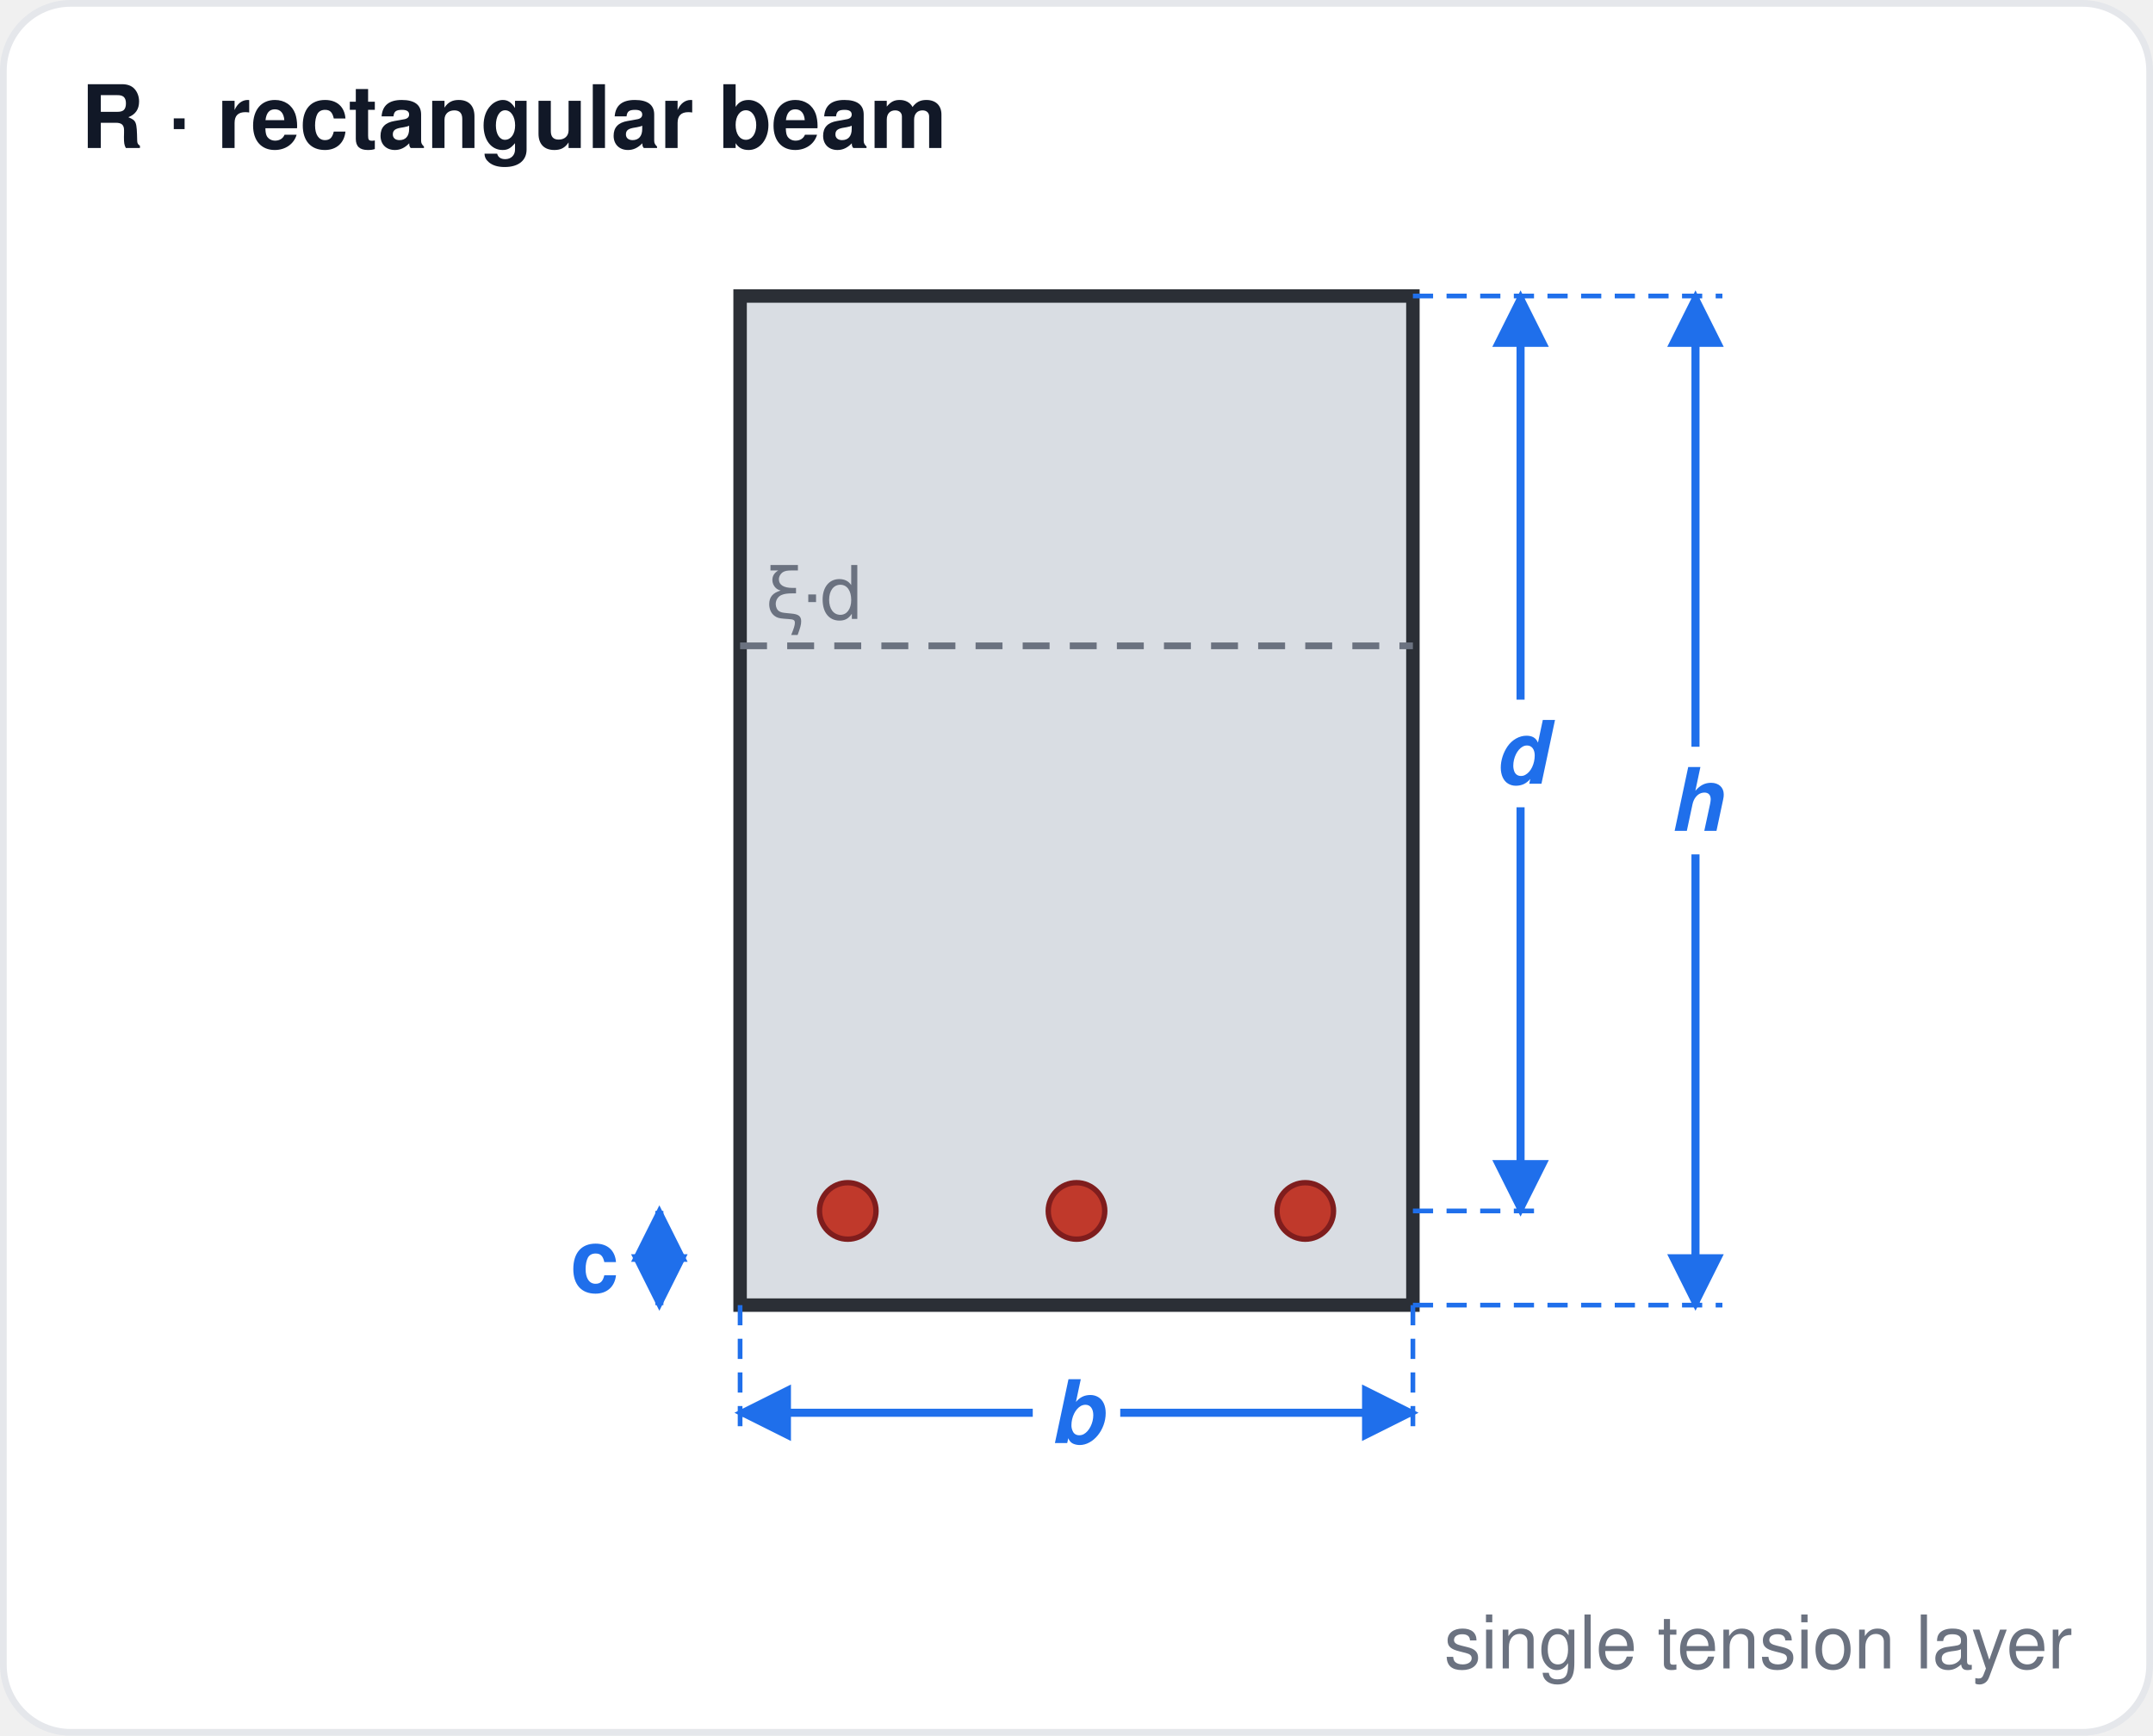
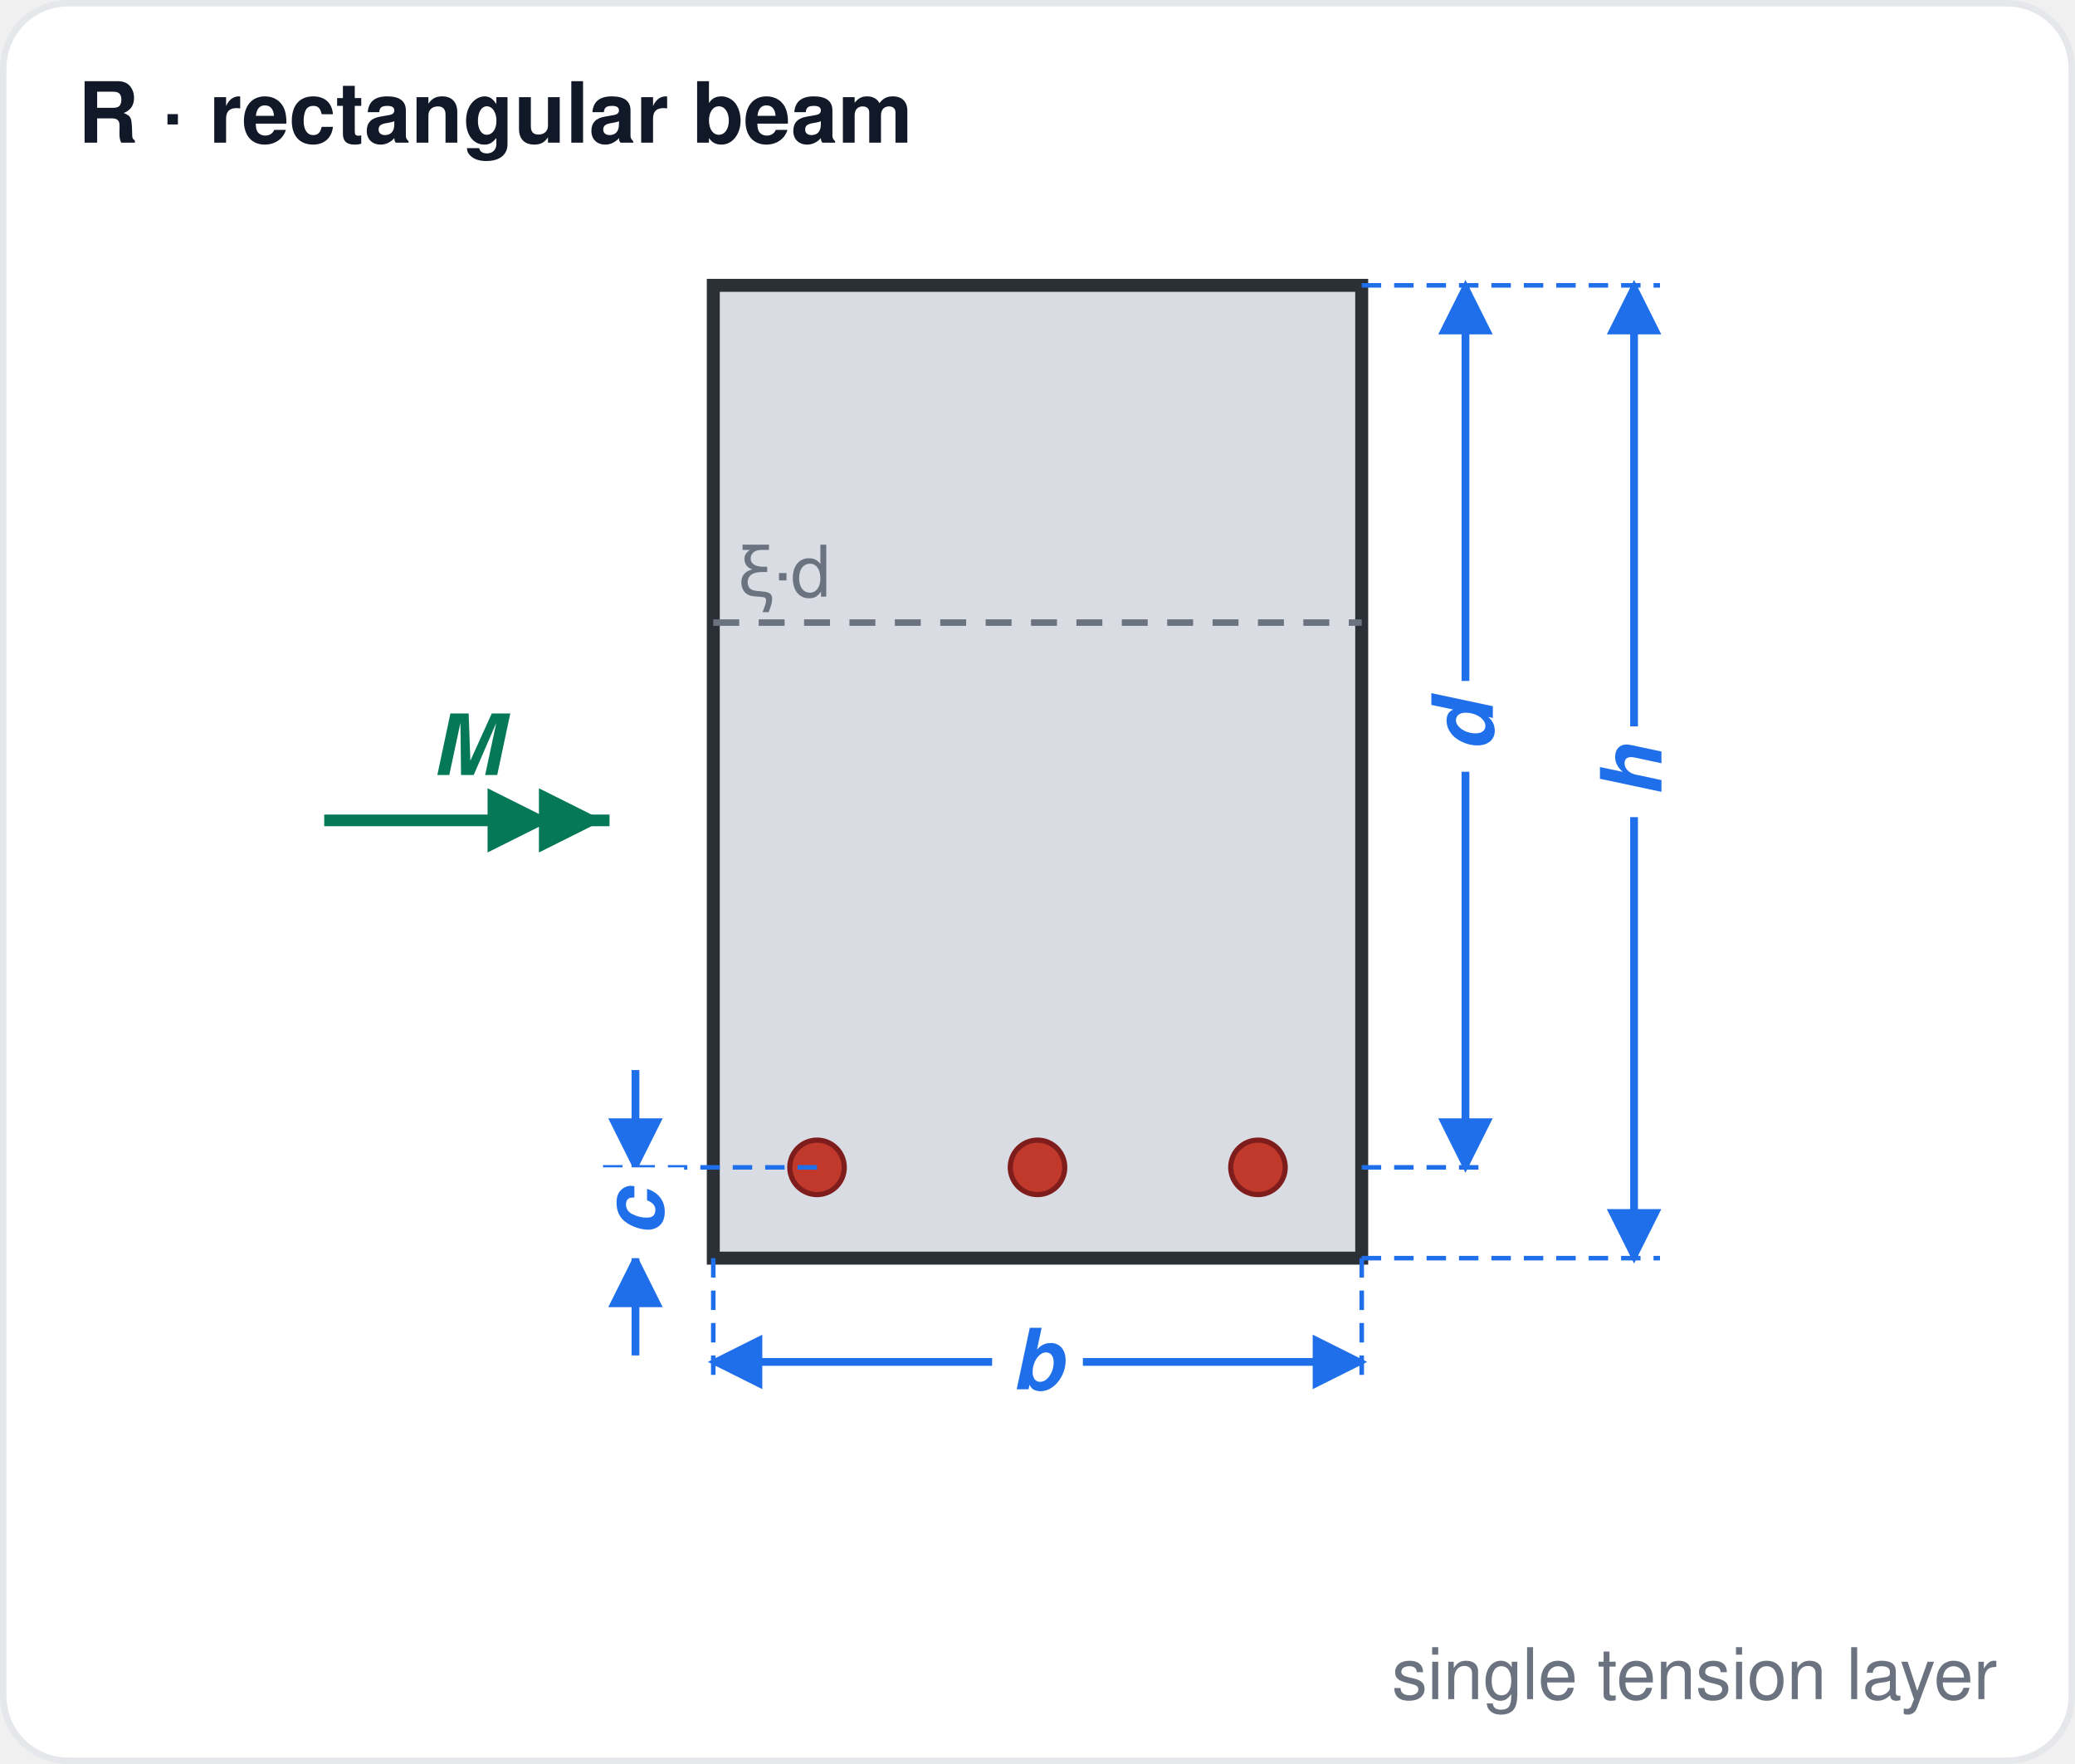
- <svg xmlns="http://www.w3.org/2000/svg" width="320" height="258" viewBox="0 0 320 258" font-family="Helvetica, Arial, sans-serif" font-size="13">
-   <rect x="0.5" y="0.5" width="319" height="257" rx="10" fill="#ffffff" stroke="#e5e7eb" />
+ <svg xmlns="http://www.w3.org/2000/svg" width="320" height="272" viewBox="0 0 320 272" font-family="Helvetica, Arial, sans-serif" font-size="13">
+   <rect x="0.5" y="0.5" width="319" height="271" rx="10" fill="#ffffff" stroke="#e5e7eb" />
  <defs>
    <marker id="a" viewBox="0 0 10 10" refX="9" refY="5" markerWidth="7" markerHeight="7" orient="auto-start-reverse">
      <path d="M0,0 L10,5 L0,10 z" fill="#1f6feb" />
+     </marker>
+     <marker id="mm" viewBox="0 0 20 10" refX="19" refY="5" markerWidth="11" markerHeight="5.5" orient="auto">
+       <path d="M0,0 L10,5 L0,10 z M8,0 L18,5 L8,10 z" fill="#047857" />
    </marker>
    <marker id="m" viewBox="0 0 10 10" refX="9" refY="5" markerWidth="8" markerHeight="8" orient="auto-start-reverse">
      <path d="M0,0 L10,5 L0,10 z" fill="#6b7280" />
    </marker>
  </defs>
  <rect x="110.0" y="44" width="100" height="150" fill="#d9dde3" stroke="#2b2f36" stroke-width="2" />
  <circle cx="126.0" cy="180.0" r="4.2" fill="#c0392b" stroke="#7f1d1d" stroke-width="0.8" />
  <circle cx="160.0" cy="180.0" r="4.2" fill="#c0392b" stroke="#7f1d1d" stroke-width="0.8" />
  <circle cx="194.0" cy="180.0" r="4.2" fill="#c0392b" stroke="#7f1d1d" stroke-width="0.8" />
+   <line x1="50.0" y1="126.5" x2="94.0" y2="126.5" stroke="#047857" stroke-width="1.8" marker-end="url(#mm)" />
+   <text x="72.0" y="119.5" fill="#047857" font-weight="bold" font-style="italic" text-anchor="middle">M</text>
  <line x1="110.0" y1="194" x2="110.0" y2="214" stroke="#1f6feb" stroke-width="0.7" stroke-dasharray="3,2" />
  <line x1="210.0" y1="194" x2="210.0" y2="214" stroke="#1f6feb" stroke-width="0.7" stroke-dasharray="3,2" />
  <line x1="110.0" y1="210" x2="210.0" y2="210" stroke="#1f6feb" stroke-width="1.2" marker-start="url(#a)" marker-end="url(#a)" />
-   <rect x="153.5" y="202.0" width="13" height="16" fill="#ffffff" />
-   <text x="160.0" y="214.5" fill="#1f6feb" text-anchor="middle" font-style="italic" font-weight="bold">b</text>
+   <rect x="153.0" y="202.5" width="14" height="15" fill="#ffffff" />
+   <text x="160.0" y="210.0" dominant-baseline="central" fill="#1f6feb" text-anchor="middle" font-style="italic" font-weight="bold">b</text>
  <line x1="210.0" y1="44" x2="256.0" y2="44" stroke="#1f6feb" stroke-width="0.7" stroke-dasharray="3,2" />
  <line x1="210.0" y1="194" x2="256.0" y2="194" stroke="#1f6feb" stroke-width="0.7" stroke-dasharray="3,2" />
  <line x1="252.0" y1="44" x2="252.0" y2="194" stroke="#1f6feb" stroke-width="1.2" marker-start="url(#a)" marker-end="url(#a)" />
-   <rect x="245.5" y="111.0" width="13" height="16" fill="#ffffff" />
-   <text x="252.0" y="123.5" fill="#1f6feb" text-anchor="middle" font-style="italic" font-weight="bold">h</text>
+   <rect x="245.0" y="111.5" width="14" height="15" fill="#ffffff" transform="rotate(-90.0 252.0 119.0)" />
+   <text x="252.0" y="119.0" dominant-baseline="central" fill="#1f6feb" text-anchor="middle" font-style="italic" font-weight="bold" transform="rotate(-90.0 252.0 119.0)">h</text>
  <line x1="210.0" y1="180" x2="230.0" y2="180" stroke="#1f6feb" stroke-width="0.7" stroke-dasharray="3,2" />
  <line x1="226.0" y1="44" x2="226.0" y2="180" stroke="#1f6feb" stroke-width="1.2" marker-start="url(#a)" marker-end="url(#a)" />
-   <rect x="219.5" y="104.0" width="13" height="16" fill="#ffffff" />
-   <text x="226.0" y="116.5" fill="#1f6feb" text-anchor="middle" font-style="italic" font-weight="bold">d</text>
-   <line x1="98.0" y1="180" x2="98.0" y2="194" stroke="#1f6feb" stroke-width="1.2" marker-start="url(#a)" marker-end="url(#a)" />
-   <text x="92.0" y="192" fill="#1f6feb" text-anchor="end" font-size="13" font-weight="bold">c</text>
+   <rect x="219.0" y="104.5" width="14" height="15" fill="#ffffff" transform="rotate(-90.0 226.0 112.0)" />
+   <text x="226.0" y="112.0" dominant-baseline="central" fill="#1f6feb" text-anchor="middle" font-style="italic" font-weight="bold" transform="rotate(-90.0 226.0 112.0)">d</text>
+   <line x1="126.0" y1="180" x2="92.0" y2="180" stroke="#1f6feb" stroke-width="0.7" stroke-dasharray="3,2" />
+   <line x1="98.0" y1="165.0" x2="98.0" y2="180.0" stroke="#1f6feb" stroke-width="1.2" marker-end="url(#a)" />
+   <line x1="98.0" y1="209.0" x2="98.0" y2="194.0" stroke="#1f6feb" stroke-width="1.2" marker-end="url(#a)" />
+   <line x1="98.0" y1="180.0" x2="98.0" y2="194.0" stroke="#1f6feb" stroke-width="1.2" />
+   <rect x="91.0" y="179.5" width="14" height="15" fill="#ffffff" transform="rotate(-90.0 98.0 187.0)" />
+   <text x="98.0" y="187.0" dominant-baseline="central" fill="#1f6feb" text-anchor="middle" font-style="italic" font-weight="bold" transform="rotate(-90.0 98.0 187.0)">c</text>
  <line x1="110.0" y1="96" x2="210.0" y2="96" stroke="#6b7280" stroke-dasharray="4,3" />
  <text x="114.0" y="92" fill="#6b7280" text-anchor="start" font-size="11" font-weight="normal">ξ·d</text>
-   <text x="308" y="248" fill="#6b7280" text-anchor="end" font-size="11" font-weight="normal">single tension layer</text>
+   <text x="308" y="262" fill="#6b7280" text-anchor="end" font-size="11" font-weight="normal">single tension layer</text>
  <text x="12" y="22" fill="#111827" text-anchor="start" font-size="13" font-weight="bold">R · rectangular beam</text>
</svg>
